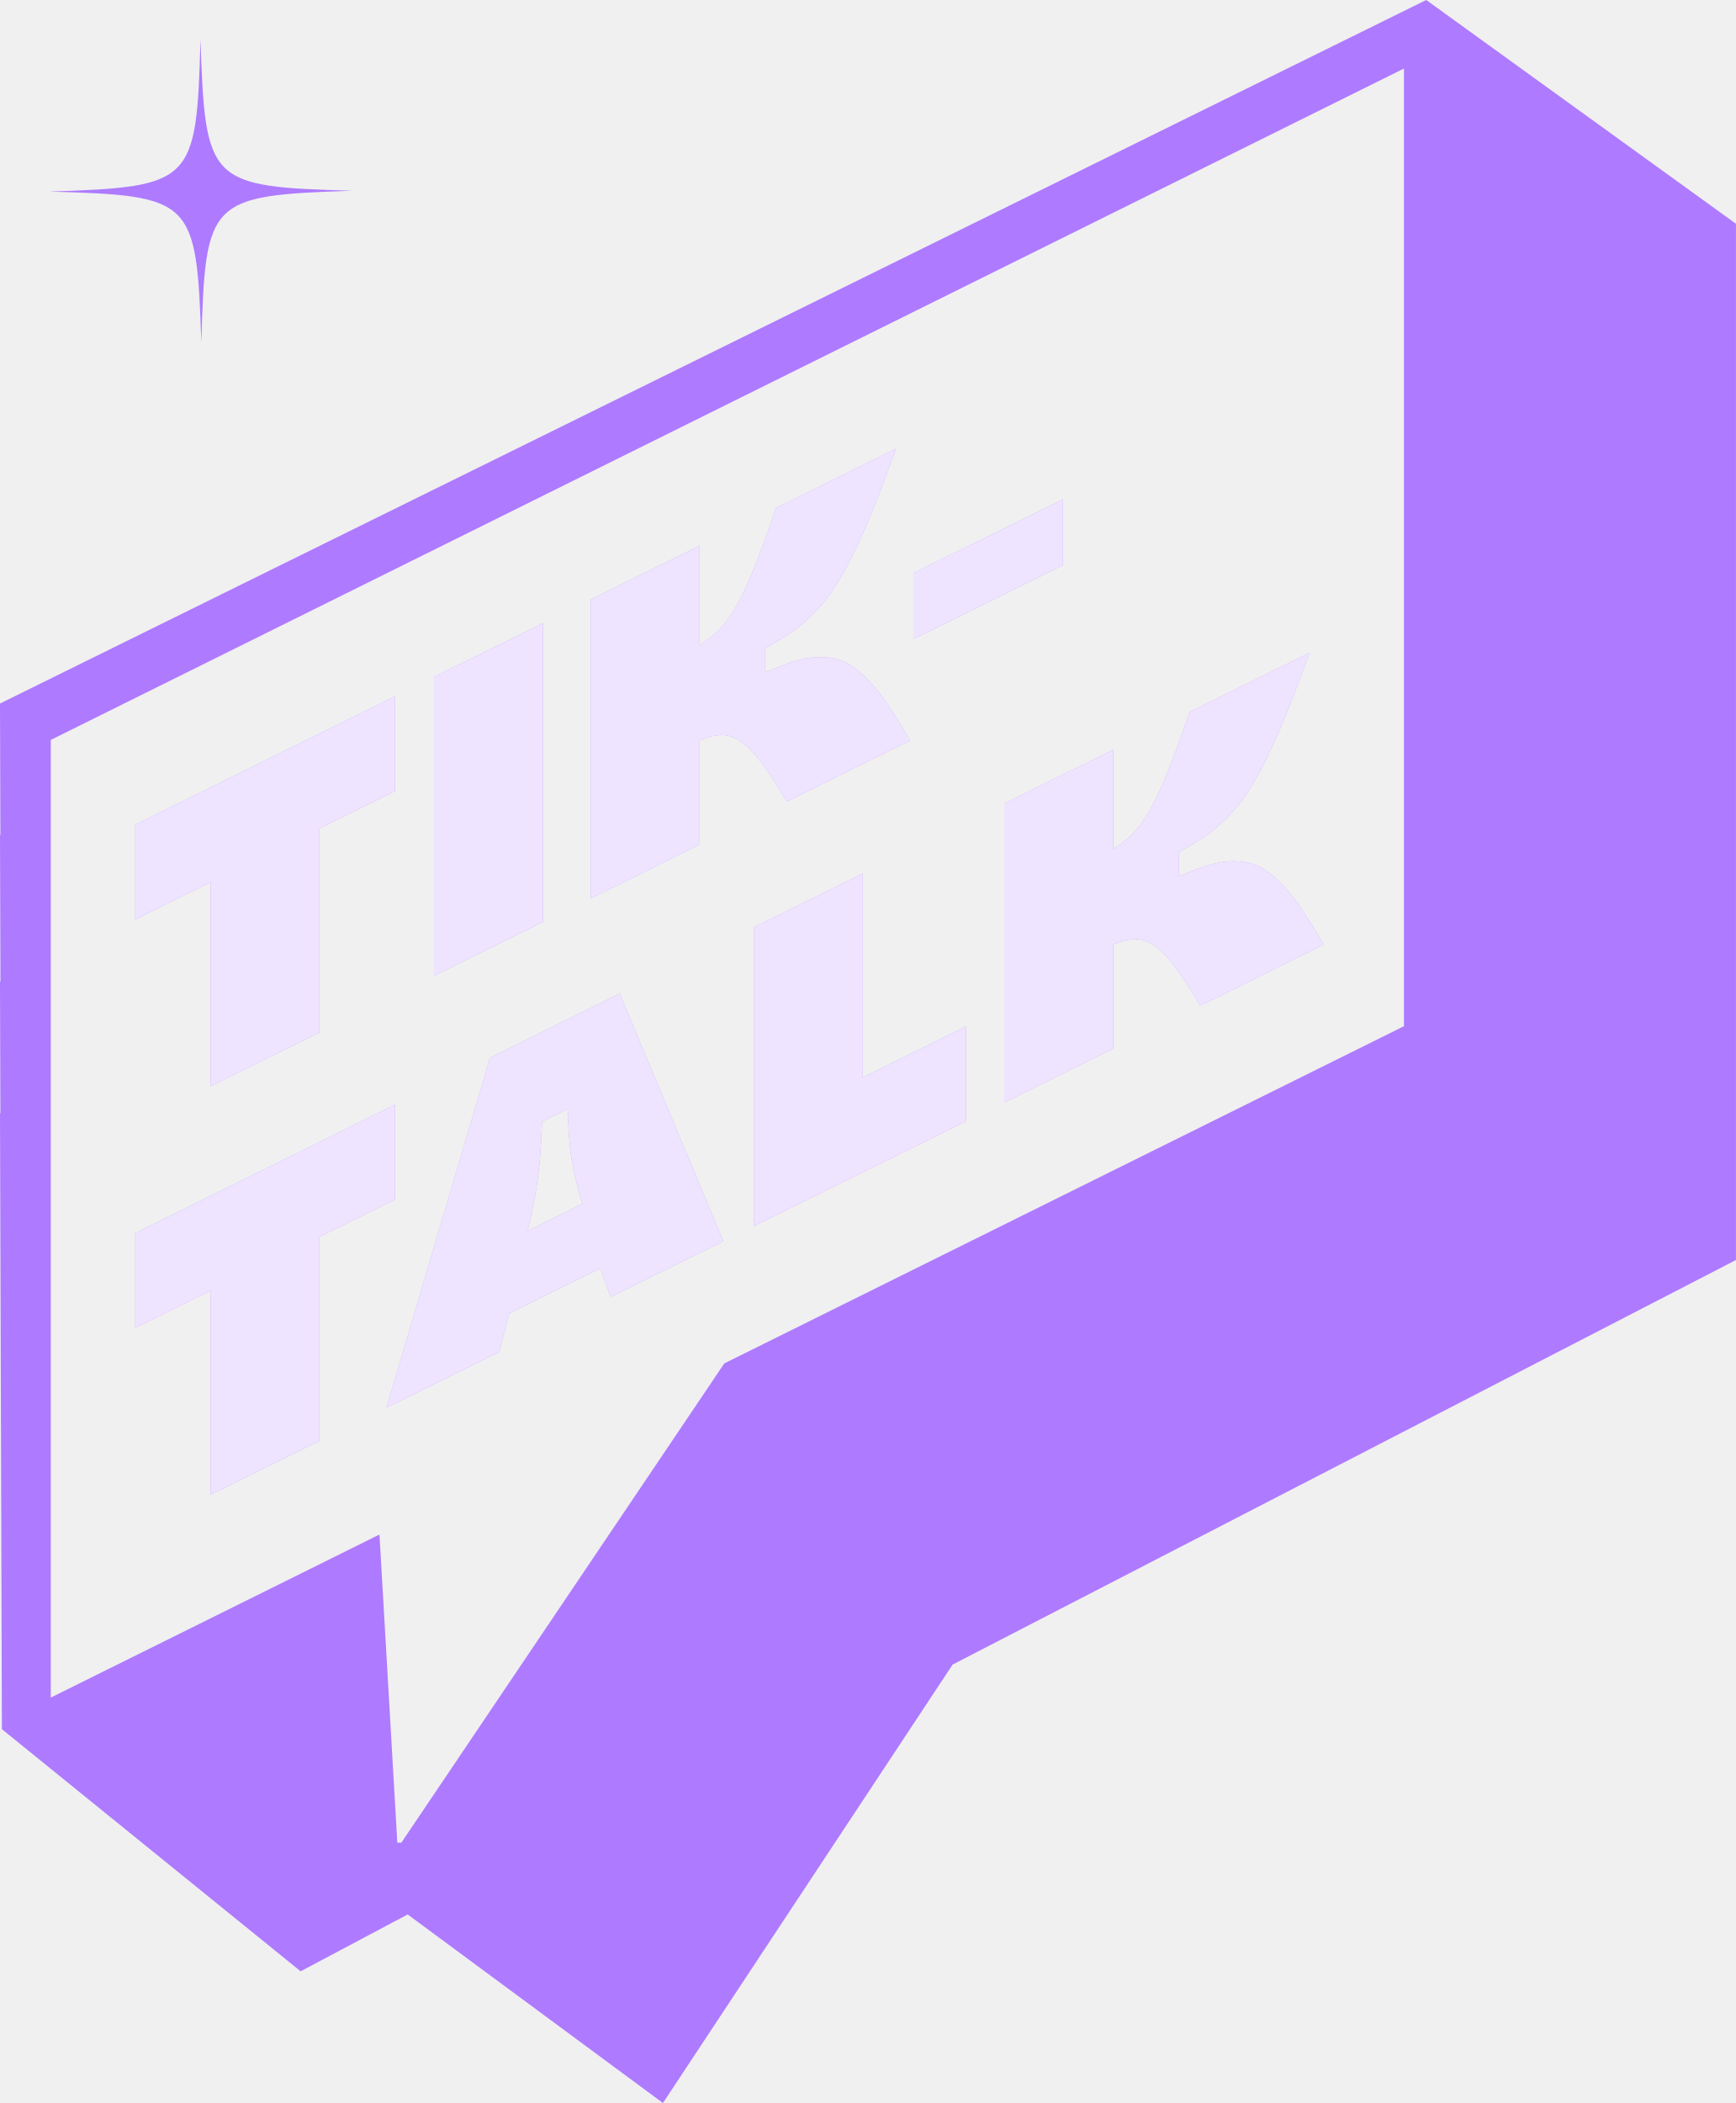
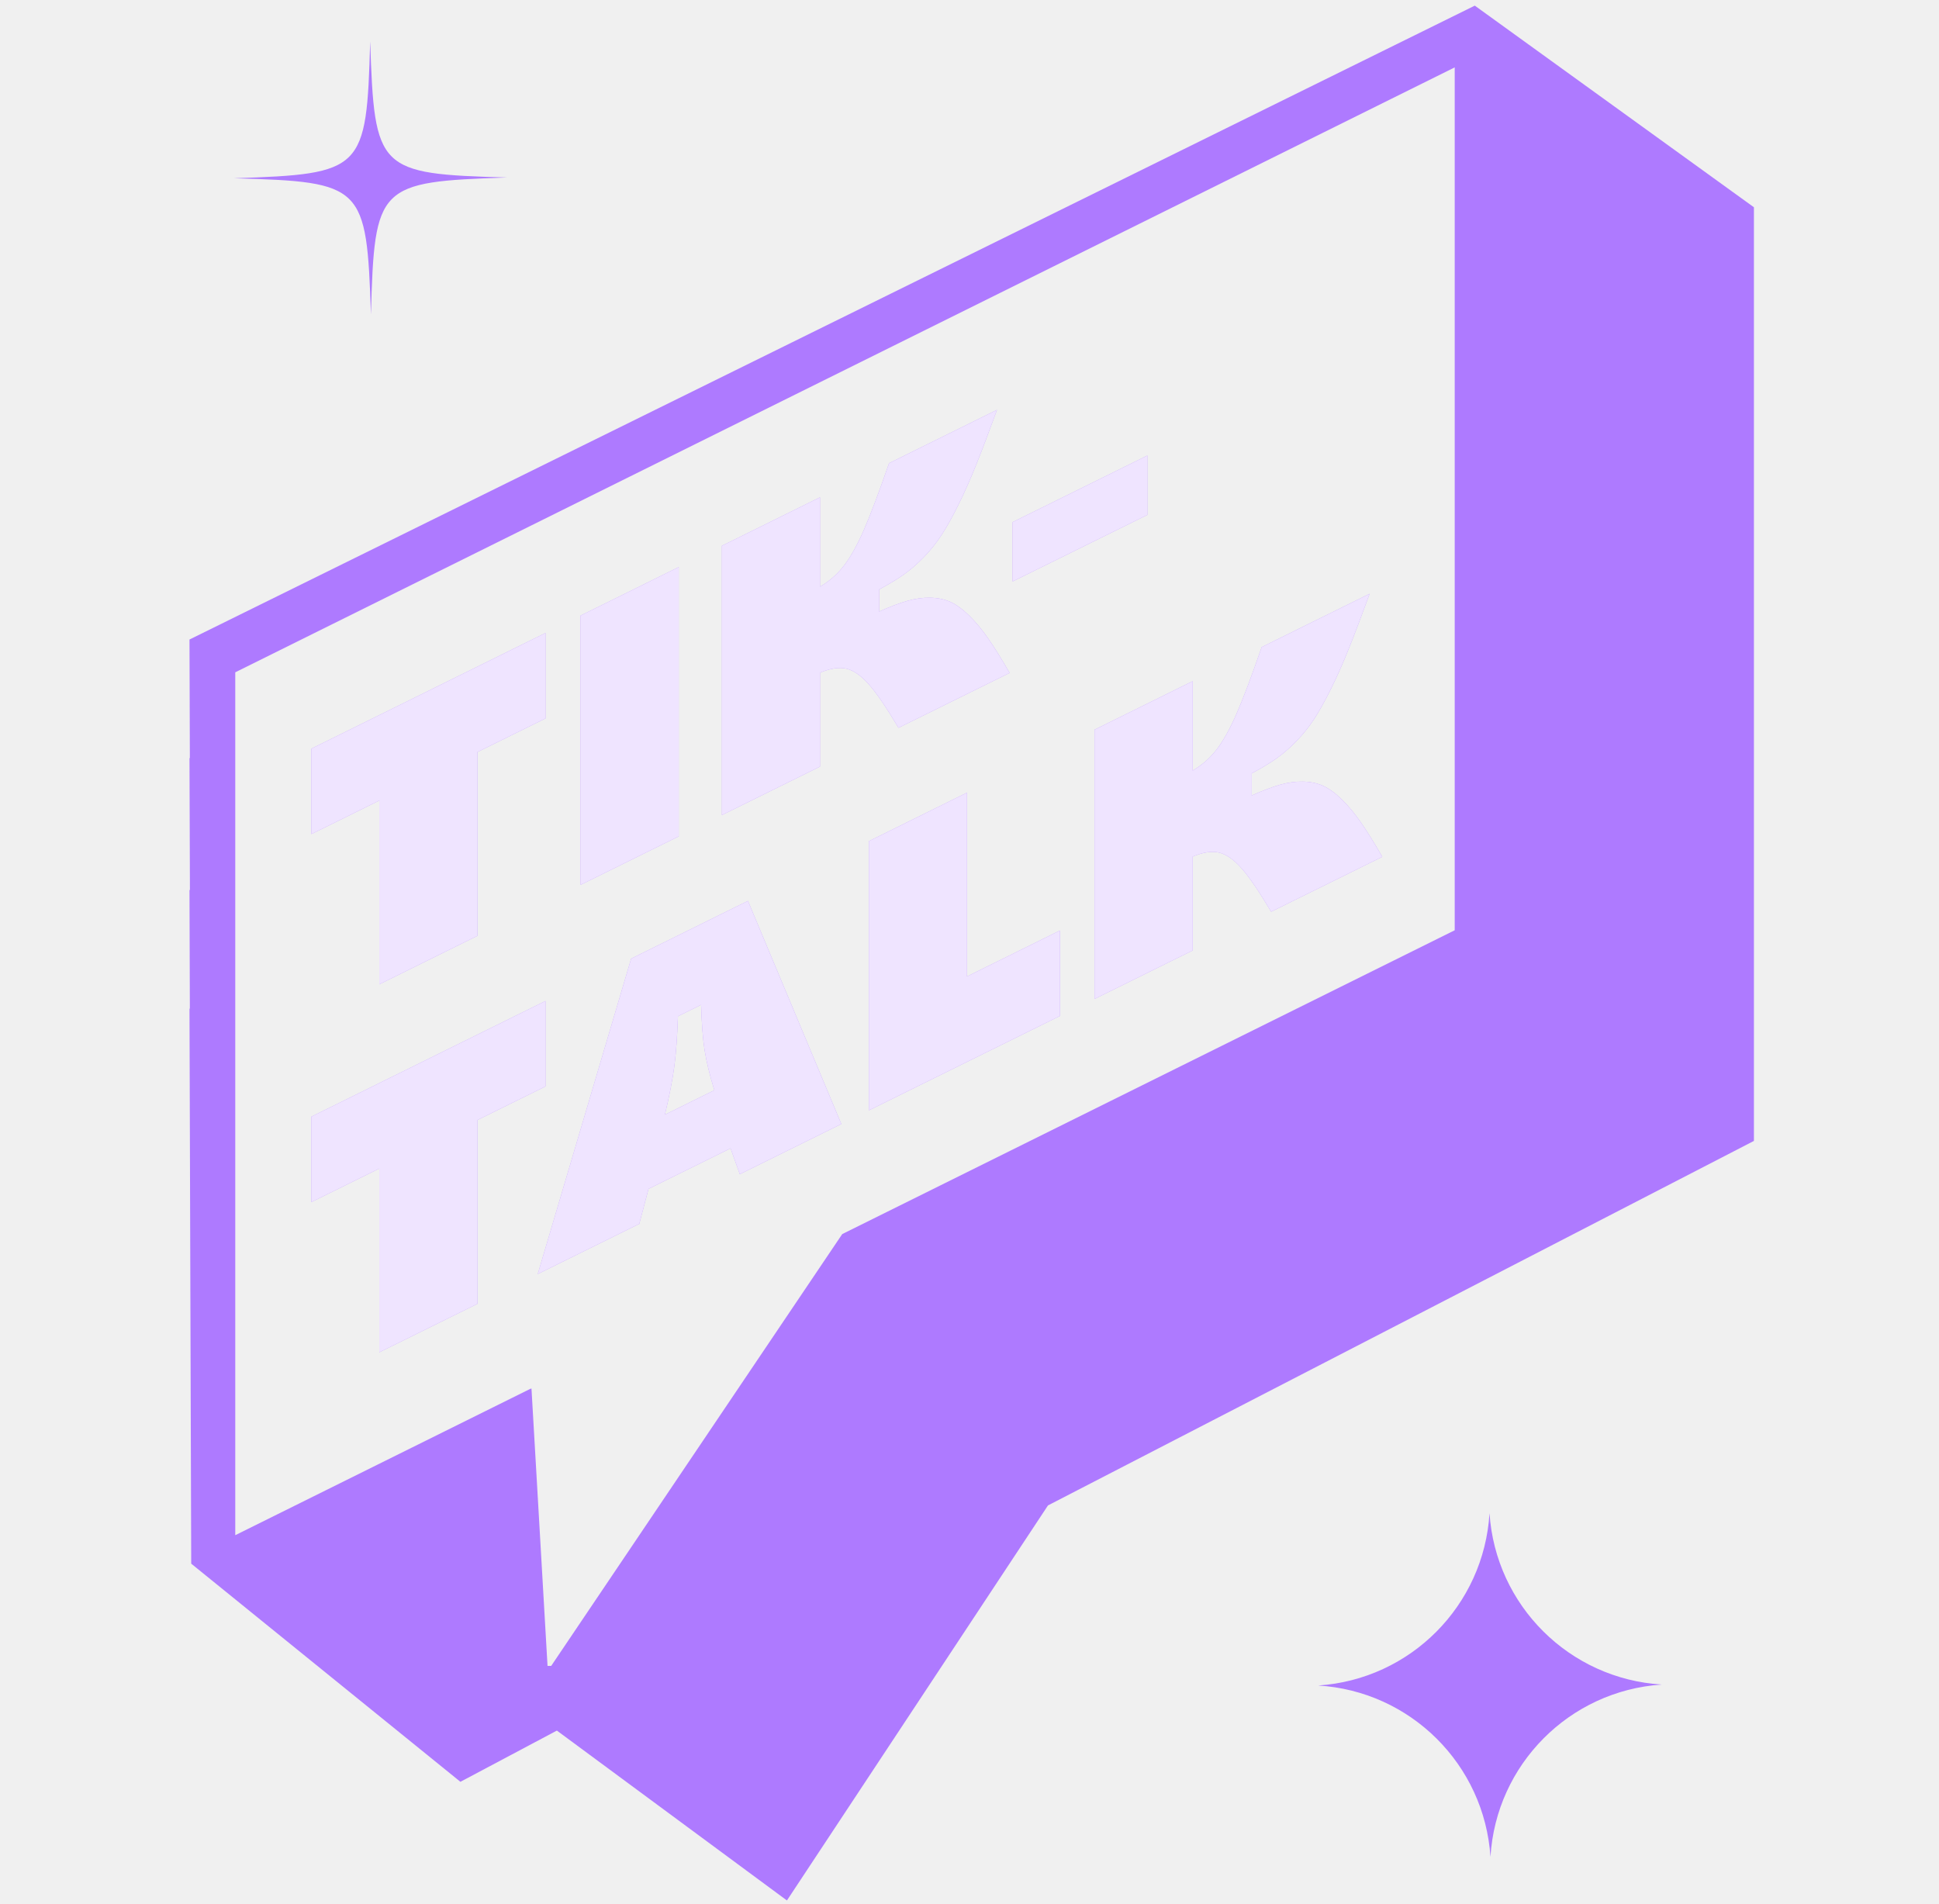
- <svg xmlns="http://www.w3.org/2000/svg" width="355" height="430" viewBox="0 0 355 430" fill="none">
-   <g clip-path="url(#clip0_6_21163)">
-     <path d="M291.661 0C194.441 47.945 97.22 95.897 0 143.849C0.029 152.807 0.052 161.774 0.081 170.733C0.052 170.747 0.029 170.762 0 170.777C0.029 180.739 0.059 190.702 0.096 200.664C0.066 200.679 0.029 200.694 0 200.708C0.029 209.667 0.052 218.633 0.081 227.592C0.052 227.607 0.029 227.622 0 227.636C0.125 269.611 0.258 311.592 0.39 353.567C20.75 370.071 41.11 386.568 61.477 403.072C68.771 399.197 76.073 395.322 83.368 391.447C100.768 404.295 118.169 417.151 135.57 430C155.318 400.12 175.06 370.24 194.809 340.352C248.203 312.779 301.598 285.206 355 257.634V45.754C333.889 30.503 312.772 15.251 291.661 0ZM88.019 367.954L82.079 376.766H81.248C81.041 373.17 80.828 369.573 80.622 365.976C80.062 356.292 79.503 346.615 78.944 336.938C78.495 329.239 78.053 321.533 77.604 313.834C77.508 313.856 77.413 313.856 77.324 313.9L42.758 331.049L19.852 342.41L10.386 347.106V151.291L287.105 14.014V209.828L148.12 278.775C132.574 301.842 117.035 324.903 101.49 347.97C96.999 354.629 92.51 361.295 88.019 367.954Z" fill="#AE7AFF" />
-     <path d="M43.068 222.098V180.388L27.654 188.006V168.623L80.784 142.369V161.752L65.326 169.385V211.096L43.06 222.098H43.068Z" fill="#AE7AFF" />
-     <path d="M43.068 222.098V180.388L27.654 188.006V168.623L80.784 142.369V161.752L65.326 169.385V211.096L43.06 222.098H43.068Z" fill="white" fill-opacity="0.8" />
-     <path d="M88.748 199.521V138.42L111.014 127.418V188.519L88.748 199.521Z" fill="#AE7AFF" />
-     <path d="M88.748 199.521V138.42L111.014 127.418V188.519L88.748 199.521Z" fill="white" fill-opacity="0.8" />
-     <path d="M160.883 163.876C158.175 159.305 155.937 156.031 154.185 154.046C152.433 152.06 150.733 150.866 149.091 150.471C147.45 150.075 145.448 150.376 143.078 151.379V172.681L120.812 183.684V122.583L143.078 111.58V131.864C145.22 130.612 147.03 129.015 148.517 127.088C150.004 125.162 151.498 122.473 153.015 119.03C154.524 115.587 156.437 110.518 158.749 103.837L183.238 91.736C181.464 96.585 179.911 100.687 178.571 104.035C177.231 107.383 175.87 110.46 174.486 113.258C173.102 116.056 171.814 118.364 170.629 120.166C169.444 121.975 168.097 123.653 166.58 125.213C165.064 126.766 163.54 128.084 162.002 129.161C160.464 130.238 158.624 131.344 156.482 132.487V137.512C158.933 136.413 161.06 135.608 162.863 135.087C164.659 134.567 166.419 134.326 168.126 134.362C169.841 134.399 171.365 134.721 172.705 135.337C174.044 135.952 175.457 136.985 176.944 138.442C178.431 139.9 179.874 141.644 181.287 143.687C182.7 145.731 184.305 148.31 186.101 151.423L160.883 163.884V163.876Z" fill="#AE7AFF" />
-     <path d="M160.883 163.876C158.175 159.305 155.937 156.031 154.185 154.046C152.433 152.06 150.733 150.866 149.091 150.471C147.45 150.075 145.448 150.376 143.078 151.379V172.681L120.812 183.684V122.583L143.078 111.58V131.864C145.22 130.612 147.03 129.015 148.517 127.088C150.004 125.162 151.498 122.473 153.015 119.03C154.524 115.587 156.437 110.518 158.749 103.837L183.238 91.736C181.464 96.585 179.911 100.687 178.571 104.035C177.231 107.383 175.87 110.46 174.486 113.258C173.102 116.056 171.814 118.364 170.629 120.166C169.444 121.975 168.097 123.653 166.58 125.213C165.064 126.766 163.54 128.084 162.002 129.161C160.464 130.238 158.624 131.344 156.482 132.487V137.512C158.933 136.413 161.06 135.608 162.863 135.087C164.659 134.567 166.419 134.326 168.126 134.362C169.841 134.399 171.365 134.721 172.705 135.337C174.044 135.952 175.457 136.985 176.944 138.442C178.431 139.9 179.874 141.644 181.287 143.687C182.7 145.731 184.305 148.31 186.101 151.423L160.883 163.884V163.876Z" fill="white" fill-opacity="0.8" />
-     <path d="M186.785 130.67V117.206L217.354 102.101V115.565L186.785 130.67Z" fill="#AE7AFF" />
-     <path d="M186.785 130.67V117.206L217.354 102.101V115.565L186.785 130.67Z" fill="white" fill-opacity="0.8" />
-     <path d="M43.068 305.608V263.897L27.654 271.516V252.133L80.784 225.878V245.261L65.326 252.894V294.605L43.06 305.608H43.068Z" fill="#AE7AFF" />
-     <path d="M43.068 305.608V263.897L27.654 271.516V252.133L80.784 225.878V245.261L65.326 252.894V294.605L43.06 305.608H43.068Z" fill="white" fill-opacity="0.8" />
-     <path d="M102.064 276.453L79.032 287.836L100.224 216.267L126.722 203.169L147.914 253.795L124.882 265.179L122.784 259.311L104.162 268.512L102.064 276.453ZM107.886 251.678L119.104 246.133C118.044 242.705 117.315 239.694 116.896 237.086C116.484 234.478 116.219 231.028 116.101 226.743L110.838 229.343C110.691 233.79 110.433 237.511 110.043 240.514C109.653 243.518 108.939 247.239 107.879 251.678H107.886Z" fill="#AE7AFF" />
-     <path d="M102.064 276.453L79.032 287.836L100.224 216.267L126.722 203.169L147.914 253.795L124.882 265.179L122.784 259.311L104.162 268.512L102.064 276.453ZM107.886 251.678L119.104 246.133C118.044 242.705 117.315 239.694 116.896 237.086C116.484 234.478 116.219 231.028 116.101 226.743L110.838 229.343C110.691 233.79 110.433 237.511 110.043 240.514C109.653 243.518 108.939 247.239 107.879 251.678H107.886Z" fill="white" fill-opacity="0.8" />
-     <path d="M154.163 250.711V189.61L176.429 178.608V220.318L197.532 209.887V229.27L154.163 250.697V250.711Z" fill="#AE7AFF" />
-     <path d="M154.163 250.711V189.61L176.429 178.608V220.318L197.532 209.887V229.27L154.163 250.697V250.711Z" fill="white" fill-opacity="0.8" />
-     <path d="M245.443 205.609C242.734 201.038 240.496 197.763 238.745 195.778C236.993 193.793 235.292 192.599 233.651 192.203C232.01 191.808 230.007 192.108 227.637 193.112V214.414L205.371 225.417V164.316L227.637 153.313V173.597C229.779 172.344 231.59 170.747 233.077 168.821C234.564 166.894 236.058 164.206 237.574 160.763C239.083 157.32 240.997 152.251 243.308 145.57L267.797 133.469C266.023 138.318 264.47 142.42 263.131 145.768C261.791 149.116 260.429 152.192 259.045 154.99C257.662 157.789 256.373 160.096 255.196 161.898C254.011 163.708 252.664 165.385 251.147 166.946C249.631 168.498 248.107 169.817 246.569 170.894C245.031 171.971 243.19 173.077 241.048 174.22V179.245C243.5 178.146 245.627 177.34 247.43 176.82C249.226 176.3 250.985 176.058 252.693 176.095C254.408 176.132 255.932 176.454 257.271 177.069C258.611 177.685 260.024 178.717 261.511 180.175C262.998 181.633 264.441 183.376 265.854 185.42C267.267 187.464 268.872 190.042 270.668 193.156L245.45 205.616L245.443 205.609Z" fill="#AE7AFF" />
-     <path d="M245.443 205.609C242.734 201.038 240.496 197.763 238.745 195.778C236.993 193.793 235.292 192.599 233.651 192.203C232.01 191.808 230.007 192.108 227.637 193.112V214.414L205.371 225.417V164.316L227.637 153.313V173.597C229.779 172.344 231.59 170.747 233.077 168.821C234.564 166.894 236.058 164.206 237.574 160.763C239.083 157.32 240.997 152.251 243.308 145.57L267.797 133.469C266.023 138.318 264.47 142.42 263.131 145.768C261.791 149.116 260.429 152.192 259.045 154.99C257.662 157.789 256.373 160.096 255.196 161.898C254.011 163.708 252.664 165.385 251.147 166.946C249.631 168.498 248.107 169.817 246.569 170.894C245.031 171.971 243.19 173.077 241.048 174.22V179.245C243.5 178.146 245.627 177.34 247.43 176.82C249.226 176.3 250.985 176.058 252.693 176.095C254.408 176.132 255.932 176.454 257.271 177.069C258.611 177.685 260.024 178.717 261.511 180.175C262.998 181.633 264.441 183.376 265.854 185.42C267.267 187.464 268.872 190.042 270.668 193.156L245.45 205.616L245.443 205.609Z" fill="white" fill-opacity="0.8" />
-     <g clip-path="url(#clip1_6_21163)">
-       <mask id="mask0_6_21163" style="mask-type:luminance" maskUnits="userSpaceOnUse" x="10" y="8" width="63" height="63">
-         <path d="M72 8L10 8.174L10.174 70.174L72.174 70L72 8Z" fill="white" />
+ <svg xmlns="http://www.w3.org/2000/svg" width="440" height="432" viewBox="0 0 440 432" fill="none">
+   <g clip-path="url(#clip0_5_16471)">
+     <path d="M334.661 1.279C237.441 49.224 140.22 97.176 43 145.128C43.029 154.087 43.051 163.053 43.081 172.012C43.051 172.027 43.029 172.041 43 172.056C43.029 182.018 43.059 191.981 43.096 201.944C43.066 201.958 43.029 201.973 43 201.987C43.029 210.946 43.051 219.913 43.081 228.872C43.051 228.886 43.029 228.901 43 228.916C43.125 270.89 43.258 312.872 43.39 354.846C63.75 371.35 84.11 387.847 104.477 404.351C111.771 400.476 119.073 396.601 126.367 392.726C143.768 405.575 161.169 418.431 178.57 431.279C198.318 401.399 218.06 371.519 237.809 341.631C291.203 314.059 344.598 286.486 398 258.913V47.034C376.889 31.782 355.772 16.531 334.661 1.279ZM131.019 369.233L125.079 378.046H124.248C124.041 374.449 123.828 370.852 123.622 367.255C123.063 357.571 122.503 347.894 121.944 338.218C121.495 330.519 121.053 322.812 120.604 315.113C120.508 315.135 120.413 315.135 120.324 315.179L85.758 332.328L62.852 343.69L53.386 348.385V152.57L330.105 15.293V211.108L191.12 280.054C175.574 303.122 160.035 326.182 144.49 349.25C140 355.908 135.509 362.575 131.019 369.233Z" fill="#AE7AFF" />
+     <path d="M86.068 223.378V181.667L70.654 189.285V169.902L123.784 143.648V163.031L108.326 170.664V212.375L86.06 223.378H86.068Z" fill="#AE7AFF" />
+     <path d="M86.068 223.378V181.667L70.654 189.285V169.902L123.784 143.648V163.031L108.326 170.664V212.375L86.06 223.378H86.068Z" fill="white" fill-opacity="0.8" />
+     <path d="M131.748 200.801V139.7L154.014 128.697V189.798L131.748 200.801Z" fill="#AE7AFF" />
+     <path d="M131.748 200.801V139.7L154.014 128.697V189.798L131.748 200.801Z" fill="white" fill-opacity="0.8" />
+     <path d="M203.883 165.156C201.175 160.584 198.937 157.31 197.185 155.325C195.433 153.34 193.733 152.146 192.091 151.75C190.45 151.354 188.448 151.655 186.078 152.658V173.961L163.812 184.963V123.862L186.078 112.86V133.144C188.22 131.891 190.03 130.294 191.517 128.367C193.004 126.441 194.498 123.752 196.015 120.31C197.524 116.867 199.437 111.797 201.749 105.117L226.238 93.015C224.464 97.865 222.911 101.967 221.571 105.314C220.231 108.662 218.87 111.739 217.486 114.537C216.102 117.335 214.814 119.643 213.629 121.445C212.444 123.254 211.097 124.932 209.58 126.492C208.064 128.045 206.54 129.364 205.002 130.441C203.464 131.517 201.624 132.623 199.482 133.766V138.791C201.933 137.693 204.06 136.887 205.863 136.367C207.659 135.847 209.419 135.605 211.126 135.642C212.841 135.678 214.365 136 215.705 136.616C217.044 137.231 218.457 138.264 219.944 139.722C221.431 141.18 222.874 142.923 224.287 144.967C225.7 147.011 227.305 149.589 229.101 152.702L203.883 165.163V165.156Z" fill="#AE7AFF" />
+     <path d="M203.883 165.156C201.175 160.584 198.937 157.31 197.185 155.325C195.433 153.34 193.733 152.146 192.091 151.75C190.45 151.354 188.448 151.655 186.078 152.658V173.961L163.812 184.963V123.862L186.078 112.86V133.144C188.22 131.891 190.03 130.294 191.517 128.367C193.004 126.441 194.498 123.752 196.015 120.31C197.524 116.867 199.437 111.797 201.749 105.117L226.238 93.015C224.464 97.865 222.911 101.967 221.571 105.314C220.231 108.662 218.87 111.739 217.486 114.537C216.102 117.335 214.814 119.643 213.629 121.445C212.444 123.254 211.097 124.932 209.58 126.492C208.064 128.045 206.54 129.364 205.002 130.441C203.464 131.517 201.624 132.623 199.482 133.766V138.791C201.933 137.693 204.06 136.887 205.863 136.367C207.659 135.847 209.419 135.605 211.126 135.642C212.841 135.678 214.365 136 215.705 136.616C217.044 137.231 218.457 138.264 219.944 139.722C221.431 141.18 222.874 142.923 224.287 144.967C225.7 147.011 227.305 149.589 229.101 152.702L203.883 165.163V165.156Z" fill="white" fill-opacity="0.8" />
+     <path d="M229.785 131.95V118.486L260.354 103.381V116.845L229.785 131.95Z" fill="#AE7AFF" />
+     <path d="M229.785 131.95V118.486L260.354 103.381V116.845L229.785 131.95Z" fill="white" fill-opacity="0.8" />
+     <path d="M86.068 306.887V265.176L70.654 272.795V253.412L123.784 227.158V246.541L108.326 254.174V295.884L86.06 306.887H86.068Z" fill="#AE7AFF" />
+     <path d="M86.068 306.887V265.176L70.654 272.795V253.412L123.784 227.158V246.541L108.326 254.174V295.884L86.06 306.887H86.068Z" fill="white" fill-opacity="0.8" />
+     <path d="M145.064 277.732L122.032 289.115L143.224 217.547L169.722 204.449L190.914 255.074L167.882 266.458L165.784 260.59L147.162 269.791L145.064 277.732ZM150.886 252.957L162.104 247.412C161.044 243.984 160.315 240.973 159.896 238.365C159.484 235.757 159.219 232.307 159.101 228.022L153.838 230.622C153.691 235.069 153.433 238.79 153.043 241.794C152.653 244.797 151.939 248.518 150.879 252.957H150.886Z" fill="#AE7AFF" />
+     <path d="M145.064 277.732L122.032 289.115L143.224 217.547L169.722 204.449L190.914 255.074L167.882 266.458L165.784 260.59L147.162 269.791L145.064 277.732ZM150.886 252.957L162.104 247.412C161.044 243.984 160.315 240.973 159.896 238.365C159.484 235.757 159.219 232.307 159.101 228.022L153.838 230.622C153.691 235.069 153.433 238.79 153.043 241.794C152.653 244.797 151.939 248.518 150.879 252.957H150.886Z" fill="white" fill-opacity="0.8" />
+     <path d="M197.163 251.991V190.89L219.429 179.887V221.598L240.532 211.166V230.549L197.163 251.976V251.991Z" fill="#AE7AFF" />
+     <path d="M197.163 251.991V190.89L219.429 179.887V221.598L240.532 211.166V230.549L197.163 251.976V251.991Z" fill="white" fill-opacity="0.8" />
+     <path d="M288.443 206.888C285.734 202.317 283.496 199.043 281.745 197.058C279.993 195.072 278.292 193.878 276.651 193.483C275.01 193.087 273.007 193.387 270.637 194.391V215.693L248.371 226.696V165.595L270.637 154.592V174.876C272.779 173.624 274.59 172.027 276.077 170.1C277.564 168.174 279.058 165.485 280.574 162.042C282.083 158.599 283.997 153.53 286.308 146.849L310.797 134.748C309.023 139.597 307.47 143.699 306.131 147.047C304.791 150.395 303.429 153.471 302.045 156.27C300.662 159.068 299.373 161.376 298.196 163.178C297.011 164.987 295.664 166.664 294.147 168.225C292.631 169.778 291.107 171.096 289.569 172.173C288.031 173.25 286.19 174.356 284.048 175.499V180.524C286.5 179.425 288.627 178.62 290.43 178.099C292.226 177.579 293.985 177.338 295.693 177.374C297.408 177.411 298.932 177.733 300.271 178.348C301.611 178.964 303.024 179.997 304.511 181.454C305.998 182.912 307.441 184.656 308.854 186.699C310.267 188.743 311.872 191.322 313.668 194.435L288.45 206.896L288.443 206.888Z" fill="#AE7AFF" />
+     <path d="M288.443 206.888C285.734 202.317 283.496 199.043 281.745 197.058C279.993 195.072 278.292 193.878 276.651 193.483C275.01 193.087 273.007 193.387 270.637 194.391V215.693L248.371 226.696V165.595L270.637 154.592V174.876C272.779 173.624 274.59 172.027 276.077 170.1C277.564 168.174 279.058 165.485 280.574 162.042C282.083 158.599 283.997 153.53 286.308 146.849L310.797 134.748C309.023 139.597 307.47 143.699 306.131 147.047C304.791 150.395 303.429 153.471 302.045 156.27C300.662 159.068 299.373 161.376 298.196 163.178C297.011 164.987 295.664 166.664 294.147 168.225C292.631 169.778 291.107 171.096 289.569 172.173C288.031 173.25 286.19 174.356 284.048 175.499V180.524C286.5 179.425 288.627 178.62 290.43 178.099C292.226 177.579 293.985 177.338 295.693 177.374C297.408 177.411 298.932 177.733 300.271 178.348C301.611 178.964 303.024 179.997 304.511 181.454C305.998 182.912 307.441 184.656 308.854 186.699C310.267 188.743 311.872 191.322 313.668 194.435L288.45 206.896L288.443 206.888Z" fill="white" fill-opacity="0.8" />
+     <g clip-path="url(#clip1_5_16471)">
+       <mask id="mask0_5_16471" style="mask-type:luminance" maskUnits="userSpaceOnUse" x="53" y="9" width="63" height="63">
+         <path d="M115 9.279L53 9.454L53.174 71.453L115.174 71.279L115 9.279Z" fill="white" />
      </mask>
-       <g mask="url(#mask0_6_21163)">
-         <path d="M41.174 70.087C40.194 40.721 39.458 39.994 10.087 39.174C39.453 38.194 40.181 37.458 41 8.087C41.98 37.453 42.716 38.18 72.087 39C42.721 39.984 41.994 40.707 41.174 70.087Z" fill="#AE7AFF" />
+       <g mask="url(#mask0_5_16471)">
+         <path d="M84.174 71.366C83.194 42 82.458 41.273 53.087 40.453C82.453 39.473 83.18 38.738 84 9.366C84.98 38.733 85.716 39.46 115.087 40.279C85.721 41.264 84.994 41.986 84.174 71.366Z" fill="#AE7AFF" />
      </g>
    </g>
  </g>
+   <g clip-path="url(#clip2_5_16471)">
+     <mask id="mask1_5_16471" style="mask-type:luminance" maskUnits="userSpaceOnUse" x="299" y="343" width="79" height="79">
+       <path d="M377 343.279L299 343.499L299.219 421.498L377.219 421.279L377 343.279Z" fill="white" />
+     </mask>
+     <g mask="url(#mask1_5_16471)">
+       <path d="M338 343.389C339.383 364.351 356.139 381.014 377.109 382.279C356.147 383.662 339.484 400.419 338.219 421.389C336.836 400.426 320.08 383.764 299.11 382.499C320.072 381.116 336.735 364.359 338 343.389Z" fill="#AE7AFF" />
+     </g>
+   </g>
  <defs>
-     <clipPath id="clip0_6_21163">
-       <rect width="355" height="430" fill="white" />
+     <clipPath id="clip0_5_16471">
+       <rect width="355" height="430" fill="white" transform="translate(43 1.2793)" />
    </clipPath>
-     <clipPath id="clip1_6_21163">
-       <rect width="62" height="62" fill="white" transform="translate(10 8.17432) rotate(-0.161186)" />
+     <clipPath id="clip1_5_16471">
+       <rect width="62" height="62" fill="white" transform="translate(53 9.45361) rotate(-0.161186)" />
+     </clipPath>
+     <clipPath id="clip2_5_16471">
+       <rect width="78" height="78" fill="white" transform="translate(299 343.499) rotate(-0.161186)" />
    </clipPath>
  </defs>
</svg>
